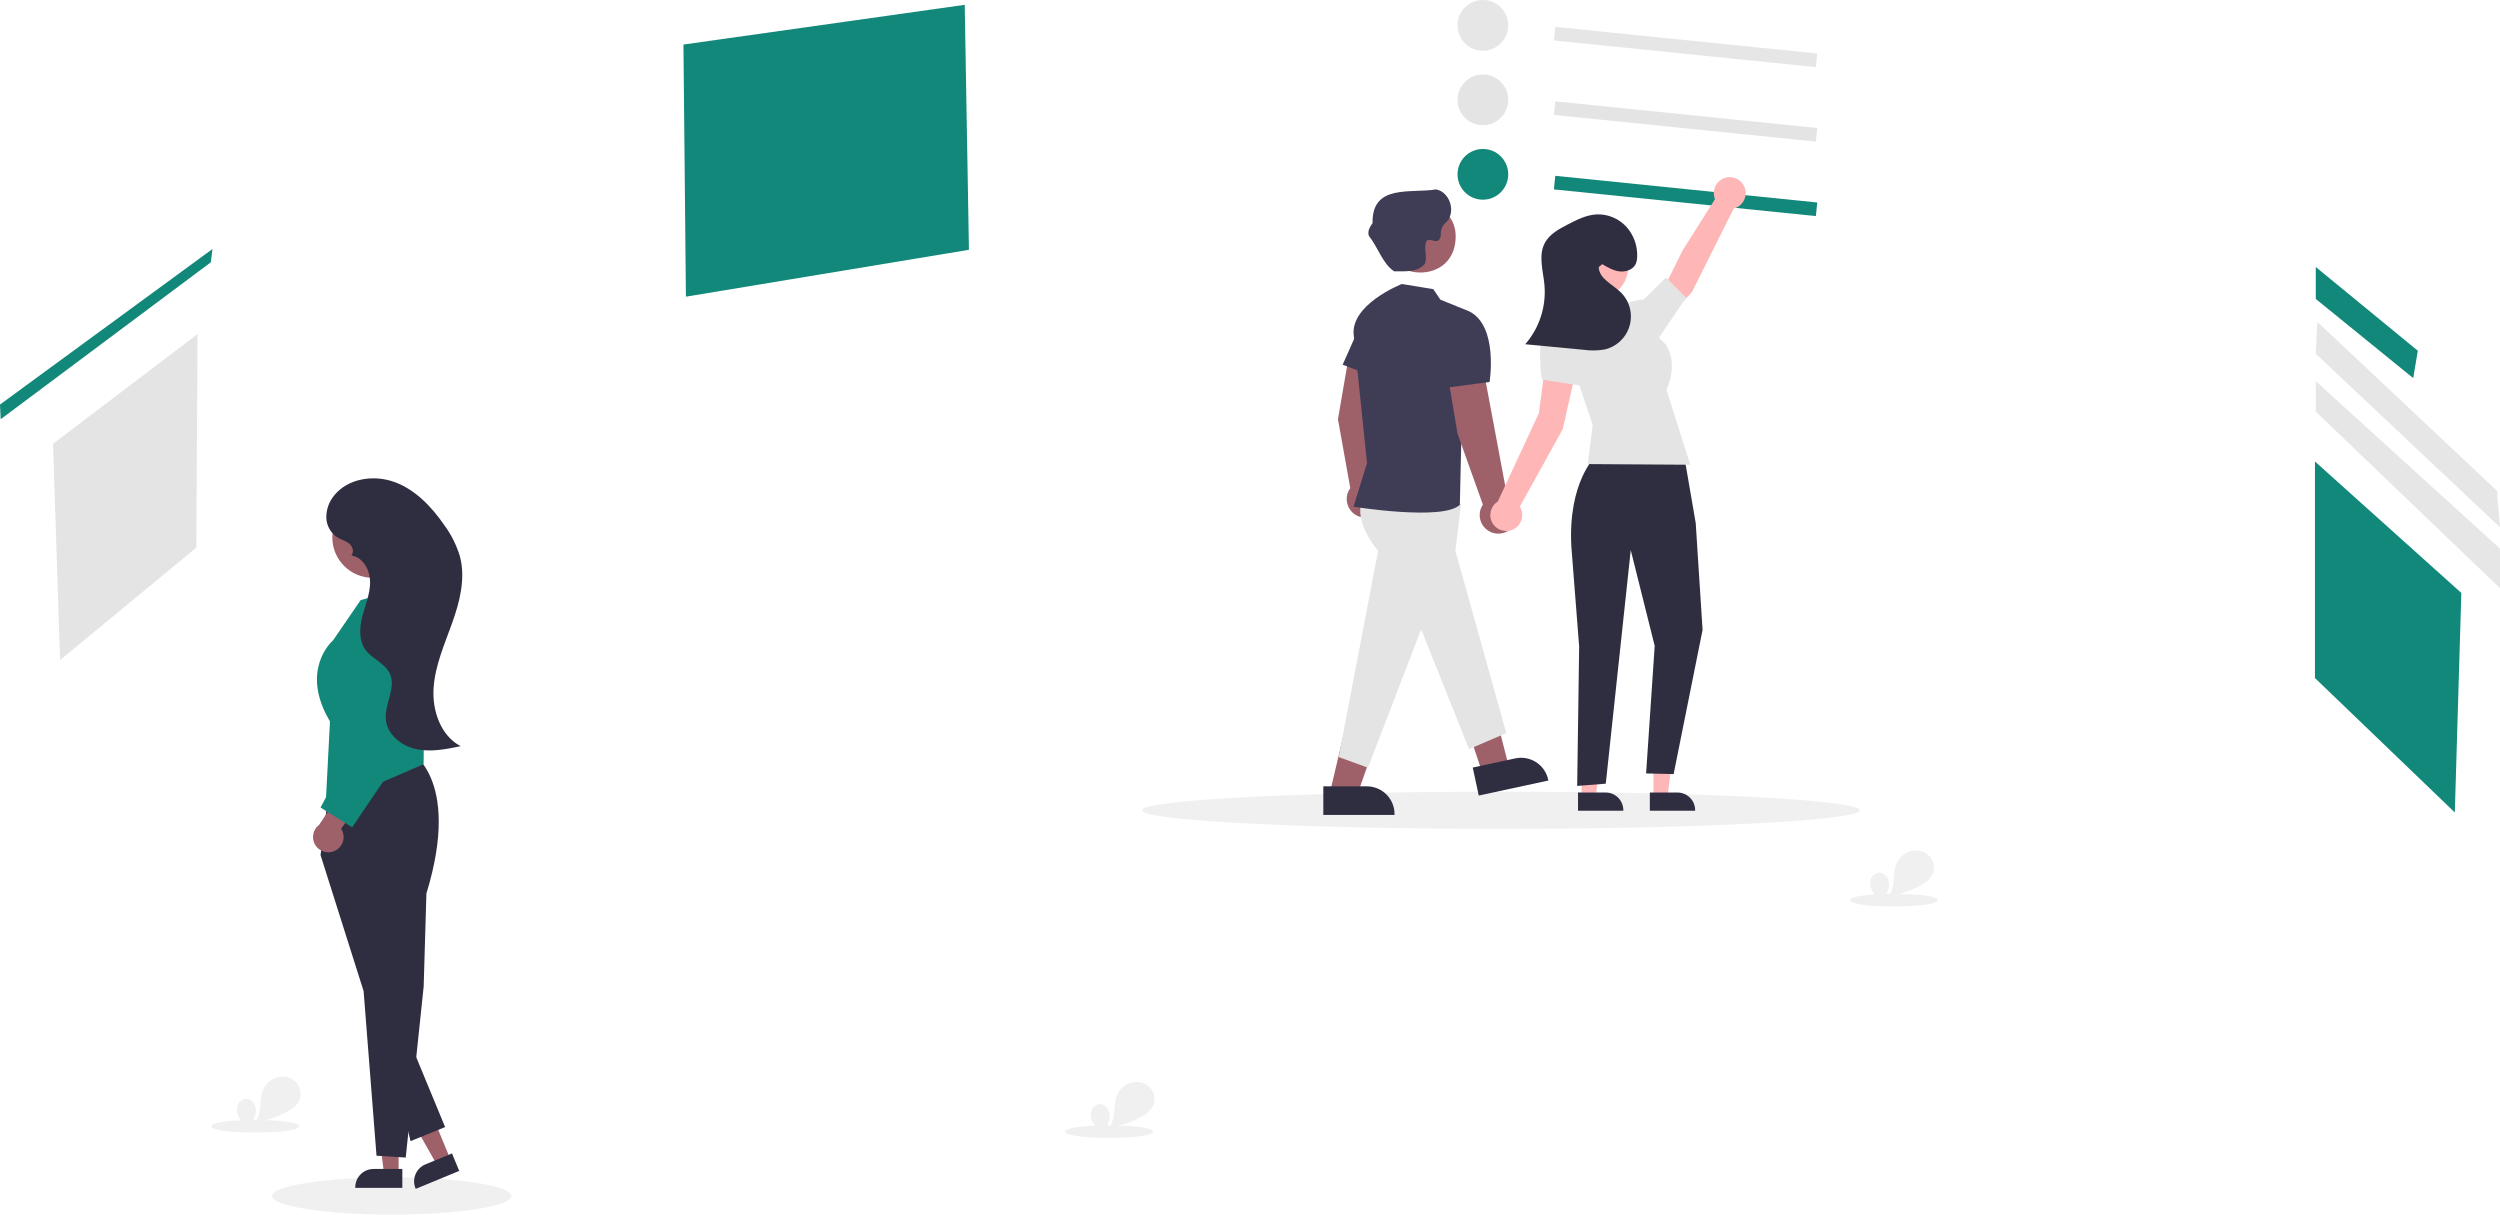
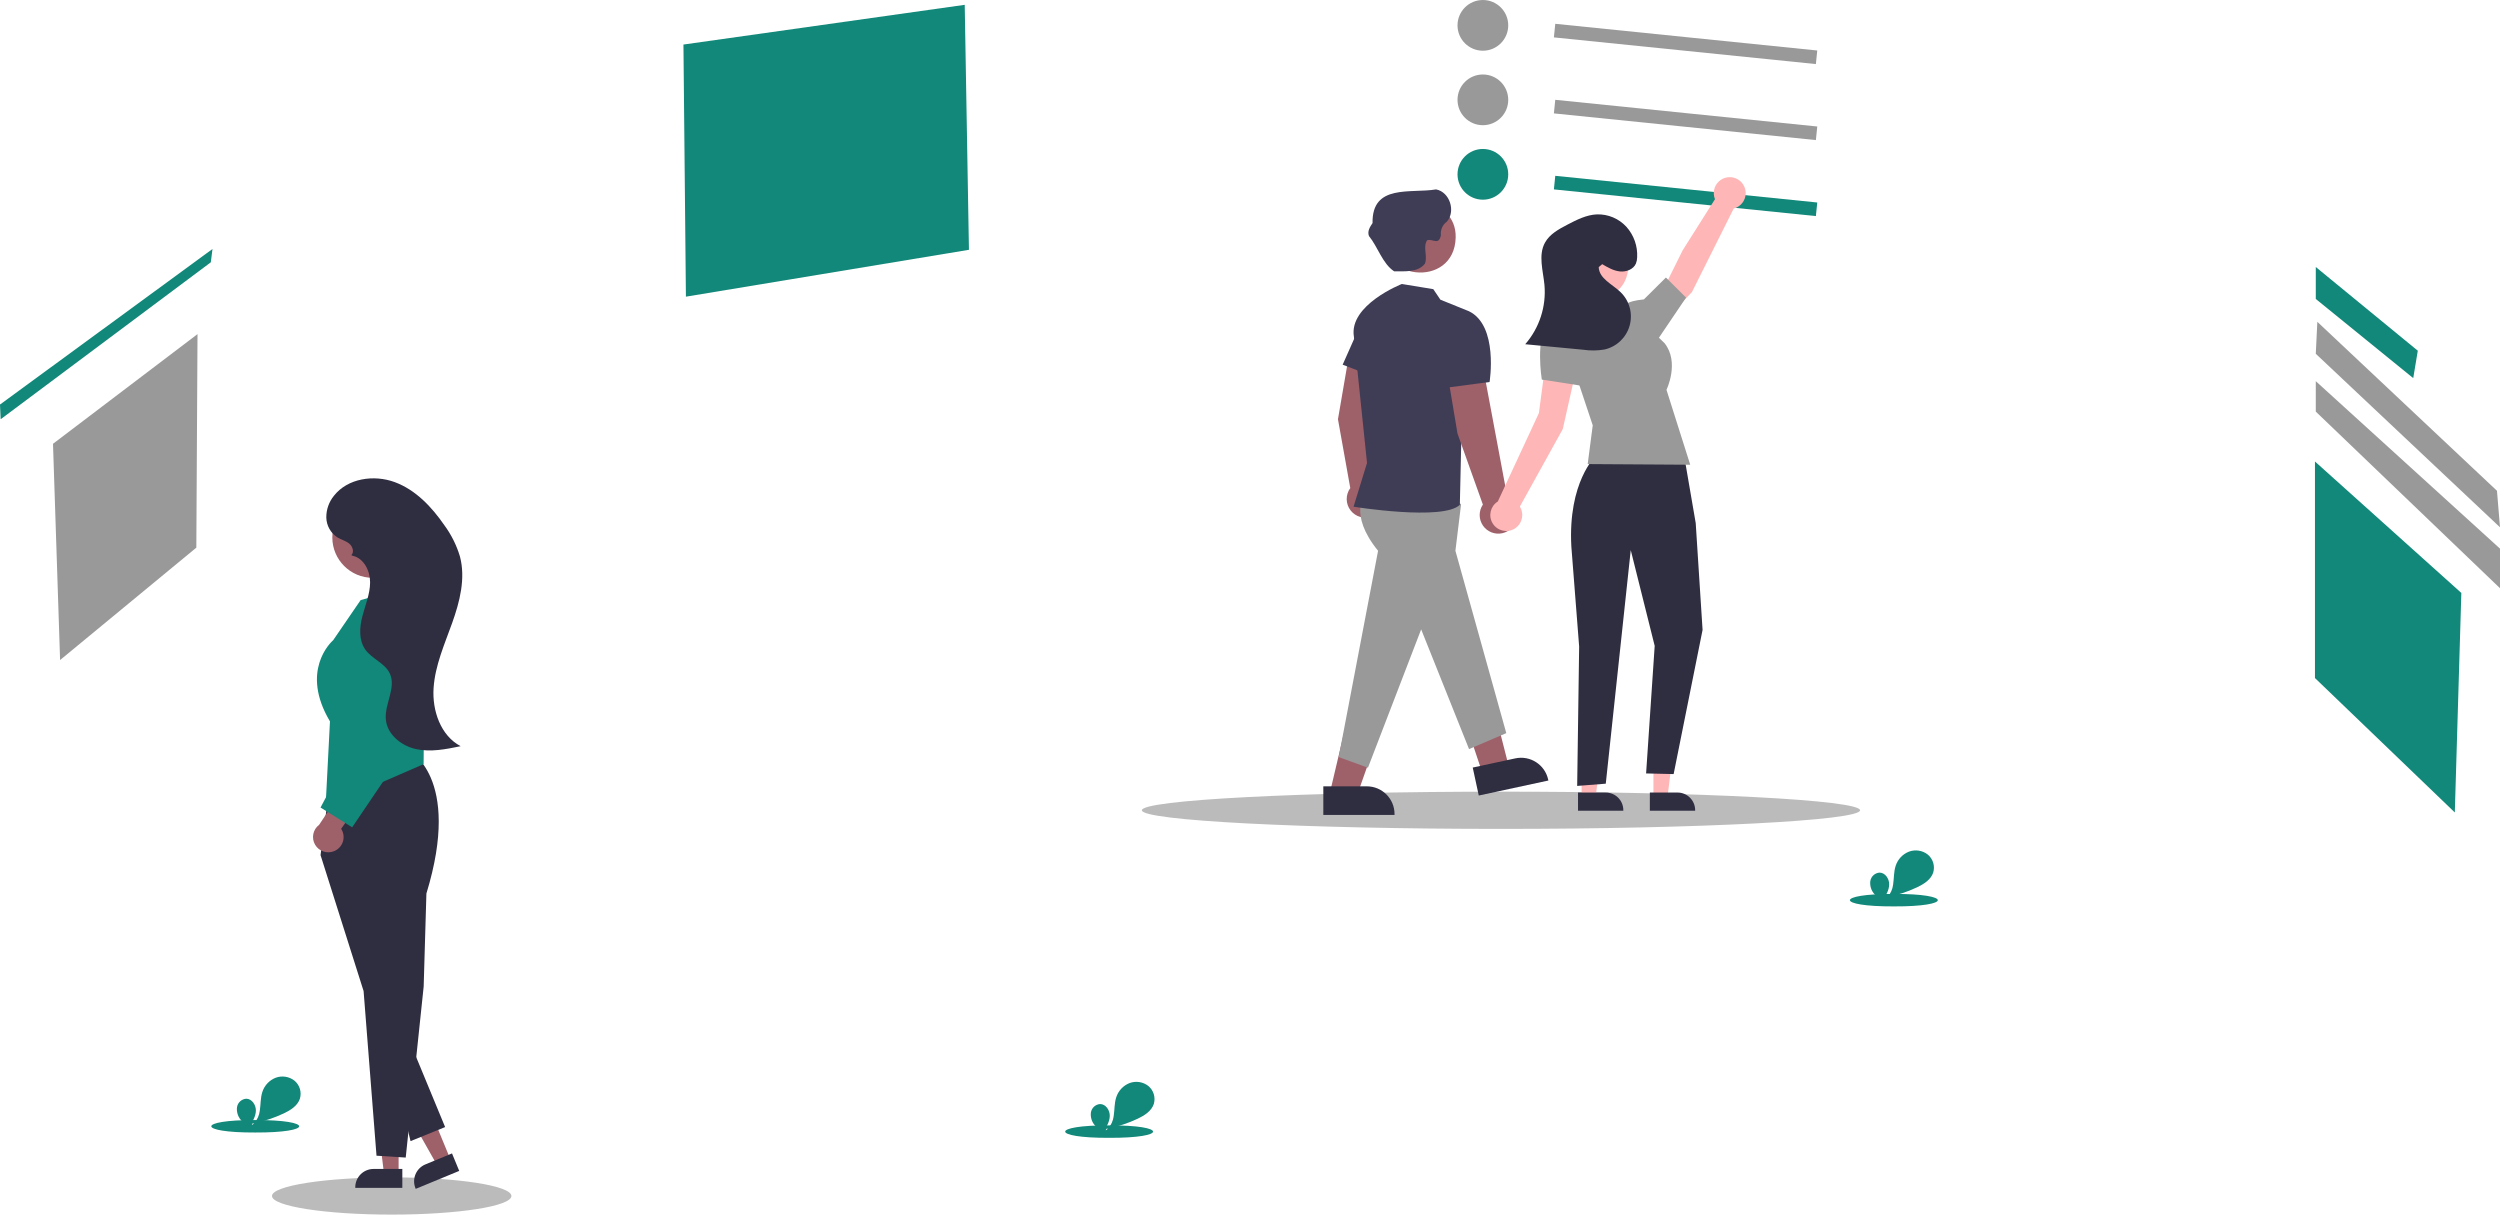
- <svg xmlns="http://www.w3.org/2000/svg" data-name="Layer 1" width="939.811" height="456.601" viewBox="0 0 939.811 456.601">
-   <ellipse cx="564.249" cy="304.601" rx="135" ry="7" fill="#f0f0f0" />
-   <ellipse cx="147.249" cy="449.601" rx="45" ry="7" fill="#f0f0f0" />
-   <rect x="761.176" y="189.864" width="5.133" height="98.998" transform="translate(318.1347 753.2232) rotate(-84.18477)" fill="#e6e6e6" />
-   <circle cx="557.449" cy="9.534" r="9.533" fill="#e6e6e6" />
-   <rect x="761.176" y="217.864" width="5.133" height="98.998" transform="translate(290.2788 778.3862) rotate(-84.18477)" fill="#e4e4e4" />
-   <circle cx="557.449" cy="37.534" r="9.533" fill="#e4e4e4" />
-   <rect x="761.176" y="245.864" width="5.133" height="98.998" transform="translate(262.4228 803.5492) rotate(-84.18477)" fill="#118879" />
-   <circle cx="557.449" cy="65.534" r="9.533" fill="#118879" />
-   <polygon points="19.924 166.829 74.249 125.601 73.806 205.874 22.589 248.125 19.924 166.829" fill="#e4e4e4" />
-   <polygon points="256.922 16.745 362.661 1.81 364.249 93.905 257.852 111.524 256.922 16.745" fill="#118879" />
-   <polygon points="870.249 173.491 870.249 254.894 922.822 305.421 925.276 222.902 870.249 173.491" fill="#118879" />
-   <g id="f1012d9b-0a3f-4e62-89ec-f75ec41b1f18" data-name="Group 123">
-     <path id="f1db56c4-d40a-4b97-925d-862f8518bc4b-277" data-name="Path 1733" d="M1000.656,322.077v12.01l36.63,29.76,1.72-10.3Z" transform="translate(-130.0944 -221.6996)" fill="#118879" />
+ <svg xmlns="http://www.w3.org/2000/svg" width="939.811" height="456.601" data-name="Layer 1">
+   <g>
+     <ellipse id="svg_1" fill="#BBBBBB" ry="7" rx="135" cy="304.601" cx="564.249" />
+     <ellipse id="svg_2" fill="#BBBBBB" ry="7" rx="45" cy="449.601" cx="147.249" />
+     <rect transform="rotate(-84.1848 1081.88 992.586)" id="svg_3" fill="#999999" height="98.998" width="5.133" y="943.087" x="1079.311" />
+     <circle id="svg_4" fill="#999999" r="9.533" cy="9.534" cx="557.449" />
+     <rect transform="rotate(-84.1848 1054.02 1045.75)" id="svg_5" fill="#999999" height="98.998" width="5.133" y="996.25" x="1051.455" />
+     <circle id="svg_6" fill="#999999" r="9.533" cy="37.534" cx="557.449" />
+     <rect id="svg_7" transform="rotate(-84.1848 262.423 803.549)" fill="#118879" height="98.998" width="5.133" y="1049.413" x="1023.599" />
+     <circle id="svg_8" fill="#118879" r="9.533" cy="65.534" cx="557.449" />
+     <polygon id="svg_9" fill="#999999" points="19.924 166.829 74.249 125.601 73.806 205.874 22.589 248.125 19.924 166.829" />
+     <polygon id="svg_10" fill="#118879" points="256.922 16.745 362.661 1.81 364.249 93.905 257.852 111.524 256.922 16.745" />
+     <polygon id="svg_11" fill="#118879" points="870.249 173.491 870.249 254.894 922.822 305.421 925.276 222.902 870.249 173.491" />
+     <g data-name="Group 123" id="f1012d9b-0a3f-4e62-89ec-f75ec41b1f18">
+       <path fill="#118879" d="m870.561,100.377l0,12.01l36.63,29.76l1.72,-10.3l-38.35,-31.47z" data-name="Path 1733" id="f1db56c4-d40a-4b97-925d-862f8518bc4b-277" />
+     </g>
+     <path fill="#999999" d="m871.141,120.977l-0.58,12.02l69.25,65.23l-1.14,-13.73l-67.53,-63.52z" data-name="Path 1735" id="a03c9d69-04e1-44a9-b627-9efaf6e70c5d-278" />
+     <path fill="#999999" d="m870.561,143.297l0,11.44l69.25,66.39l0,-14.88l-69.25,-62.95z" data-name="Path 1736" id="f49e7db1-285b-4bca-9b97-2387afac8e22-279" />
+     <polygon id="svg_12" fill="#9e616a" points="149.849 441.23 144.362 441.23 141.751 420.063 149.85 420.063 149.849 441.23" />
+     <path id="svg_13" fill="#2f2e41" d="m151.249,446.549l-17.695,-0.001l0,-0.224a6.888,6.888 0 0 1 6.887,-6.887l0,0l10.807,0l-0,7.111z" />
+     <polygon id="svg_14" fill="#9e616a" points="169.309 435.789 164.236 437.882 153.748 419.313 161.234 416.223 169.309 435.789" />
+     <path id="svg_15" fill="#2f2e41" d="m172.632,440.172l-16.356,6.75l-0.085,-0.207a6.888,6.888 0 0 1 3.739,-8.994l0,-0l9.99,-4.123l2.713,6.573z" />
+     <path id="svg_16" fill="#2f2e41" d="m153.464,282.047s20.362,9.65 6.833,53.852l-1.029,34.97l-6.748,64.288l-10.98,-0.699l-4.856,-61.888l-16.186,-51.117l3.212,-24.689l29.755,-14.716z" />
+     <path id="svg_17" fill="#118879" d="m122.388,303.287l1.656,-32.095c-11.26,-18.909 0.281,-29.712 1.219,-30.541l10.318,-15.067l9.027,-2.478a11.895,11.895 0 0 1 15.044,11.562l-0.405,52.587l-36.859,16.031z" />
+     <polygon id="svg_18" fill="#2f2e41" points="142.984 381.916 154.331 428.978 167.334 423.693 149.713 381.096 142.984 381.916" />
+     <path id="svg_19" fill="#9e616a" d="m125.683,319.934a5.71,5.71 0 0 0 2.557,-8.374l11.505,-16.293l-9.585,-0.549l-10.195,15.352a5.741,5.741 0 0 0 5.718,9.864z" />
+     <polygon id="svg_20" fill="#118879" points="129.675 241.325 134.705 276.81 120.497 303.566 132.386 311.008 152.869 280.727 144.292 237.823 129.675 241.325" />
+     <circle fill="#9e616a" r="15.18" cy="202.034" cx="140.107" data-name="Ellipse 360" id="aaba450f-0f04-490f-b553-501192395cc8" />
+     <path id="svg_21" fill="#2f2e41" d="m162.996,258.639c0.567,-8.493 4.123,-16.446 6.989,-24.461c2.866,-8.014 5.091,-16.737 2.924,-24.968a38.378,38.378 0 0 0 -5.886,-11.797c-4.742,-6.877 -10.787,-13.271 -18.621,-16.169c-7.834,-2.898 -17.707,-1.453 -22.86,5.12a12.743,12.743 0 0 0 -2.876,8.204a9.149,9.149 0 0 0 4.146,7.441c1.431,0.866 3.133,1.273 4.436,2.322c1.303,1.049 2.016,3.183 0.831,4.364l0.473,0.233c4.246,0.915 6.614,5.727 6.578,10.07s-1.802,8.455 -2.896,12.658c-1.093,4.203 -1.413,9.024 1.111,12.558c2.509,3.514 7.36,5.059 9.191,8.969c2.499,5.336 -2.03,11.444 -1.487,17.311c0.522,5.633 5.801,9.886 11.326,11.1c5.525,1.214 11.263,0.065 16.802,-1.083c-7.537,-3.954 -10.749,-13.381 -10.182,-21.874z" />
+     <path id="svg_22" fill="#9e616a" d="m514.593,180.733l0.741,-24.663l-3.292,-22.937l-4.926,0.334l-4.145,24.134l4.631,25.876a6.995,6.995 0 1 0 6.991,-2.744l-0,-0z" />
+     <polygon id="svg_23" fill="#9e616a" points="513.97 238.601 500.162 297.058 510.566 297.797 530.506 241.219 513.97 238.601" />
+     <polygon id="svg_24" fill="#9e616a" points="538.584 234.759 557.64 291.722 566.872 286.869 552.249 229.601 538.584 234.759" />
+     <path id="svg_25" fill="#999999" d="m513.252,185.697s-6.616,7.316 4.801,21.36l-14.804,77.544l11,4l20,-52l18,45l14,-6l-19.124,-68.544l2.124,-17.456l-5.287,-4.886l-30.71,0.982z" />
+     <path id="svg_26" fill="#3f3d56" d="m526.992,106.757s-20.022,7.844 -18.022,19.844l4.925,47.436l-5.066,16.451s33.784,5.426 39.962,-0.73l1.178,-52.156l2.213,-20.615l-10.701,-4.329l-2.67,-3.96l-11.82,-1.94z" />
+     <polygon id="svg_27" fill="#3f3d56" points="512.042 120.652 504.74 137.093 515.596 141.297 512.042 120.652" />
+     <path id="svg_28" fill="#9e616a" d="m566.776,187.561l-8.805,-47.004l-14.008,-1.17l3.948,23.596l9.539,26.699a7.003,7.003 0 1 0 9.327,-2.12l0,-0z" />
+     <path id="svg_29" fill="#3f3d56" d="m536.253,122.731l8.079,22.936l15.638,-2.066s3.426,-21.23 -7.787,-26.615l-15.93,5.745z" />
+     <path fill="#9e616a" d="m547.224,89.26c-0.407,19.635 -30.652,16.282 -26.644,-3.008c3.086,-15.351 27.056,-12.623 26.644,3.008z" data-name="Path 1770" id="aadf75e6-ac14-4c0d-b07b-d38ba10ebdab-280" />
+     <path fill="#3f3d56" d="m539.854,71.2c-9.482,1.616 -24.167,-2.185 -23.879,12.66c-0.973,1.454 -2.041,3.047 -1.351,4.87c3.345,4.079 5.092,10.396 9.459,13.261c3.892,-0.029 8.971,0.514 11.581,-2.881c1.109,-2.784 -0.853,-6.178 0.82,-8.79c2.193,-0.7 4.333,2.107 5.19,-1.89a5.44,5.44 0 0 1 2.23,-5.089c3.434,-3.932 1.094,-11.178 -4.05,-12.14z" data-name="Path 1784" id="e2c3cfee-80d7-4301-b109-7608295bf7e0-281" />
+     <path id="svg_30" fill="#2f2e41" d="m497.468,295.601l16.351,-0.001l0.001,0a10.421,10.421 0 0 1 10.42,10.42l0,0.339l-26.771,0.001l-0.001,-10.759z" />
+     <path id="svg_31" fill="#2f2e41" d="m553.635,288.543l15.983,-3.447l0.001,-0a10.421,10.421 0 0 1 12.382,7.99l0.071,0.331l-26.17,5.643l-2.268,-10.517z" />
+     <polygon id="svg_32" fill="#ffb6b6" points="621.563 299.657 626.846 299.657 629.359 279.281 621.562 279.281 621.563 299.657" />
+     <path id="svg_33" fill="#2f2e41" d="m620.216,297.932l10.403,-0l0,0a6.63,6.63 0 0 1 6.63,6.63l0,0.215l-17.033,0.001l-0,-6.845z" />
+     <polygon id="svg_34" fill="#ffb6b6" points="594.563 299.657 599.846 299.657 602.359 279.281 594.562 279.281 594.563 299.657" />
+     <path id="svg_35" fill="#2f2e41" d="m593.216,297.932l10.403,-0l0,0a6.63,6.63 0 0 1 6.63,6.63l0,0.215l-17.033,0.001l-0,-6.845z" />
+     <path id="svg_36" fill="#ffb6b6" d="m656.249,72.601a6,6 0 1 0 -11.549,2.279l-12.14,19.207l-7.557,15.23l6.236,5.535l4.799,-5.051l15.696,-31.393a5.997,5.997 0 0 0 4.514,-5.807z" />
+     <path id="svg_37" fill="#ffb6b6" d="m593.249,135.601l-11.899,-1.844l-2.835,21.528l-15.444,33.234a6.003,6.003 0 1 0 8.273,1.925l16.148,-29.158l5.757,-25.684z" />
+     <path id="svg_38" fill="#2f2e41" d="m599.843,171.463s-10.464,9.676 -9.134,34.007l2.931,37.587l-0.739,52.394l10.748,-0.845l9.39,-87.806l9,36l-3.231,47.956l10.353,0.24l10.878,-54.196l-2.578,-40.174l-4.331,-25.163l-33.286,0z" />
+     <path id="svg_39" fill="#999999" d="m611.039,114.8l-25,7l12.712,38.086l-1.9,14.57l38.547,0.25l-8.927,-28.162s5.01,-10.302 -0.711,-17.523l-14.72,-14.221z" />
+     <path id="svg_40" fill="#999999" d="m608.039,120.8l3,-6s-0.097,-1.508 6.952,-2.254l8.27,-8.22l7.57,7.545l-12.792,18.929l-13,-10z" />
+     <path id="svg_41" fill="#999999" d="m596.039,126.8s-9,-10 -14,-5s-2.436,20.899 -2.436,20.899l15.573,2.417l0.863,-18.316z" />
+     <path fill="#ffb6b6" d="m600.603,88.361c15.327,0.069 15.326,23.373 -0.001,23.44c-15.326,-0.069 -15.325,-23.373 0.001,-23.44z" data-name="Ellipse 358" id="bf97ead5-a8ed-4eb0-acc5-869eed05cf08-282" />
+     <path id="svg_42" fill="#2f2e41" d="m602.31,99.306c2.072,1.22 4.225,2.468 6.615,2.73s5.096,-0.744 6.055,-2.949a6.804,6.804 0 0 0 0.469,-2.396a15.93,15.93 0 0 0 -4.032,-11.415a14.446,14.446 0 0 0 -11.086,-4.687c-3.96,0.172 -7.62,2.047 -11.134,3.881c-3.232,1.687 -6.644,3.545 -8.4,6.74c-2.602,4.734 -0.705,10.53 -0.2,15.908a29.968,29.968 0 0 1 -7.225,22.29l21.807,2.066a25.524,25.524 0 0 0 7.962,-0.081a12.726,12.726 0 0 0 6.052,-21.588c-3.095,-2.98 -8.073,-5.09 -8.196,-9.385" />
+     <polygon id="svg_43" fill="#118879" points="0 152.075 79.881 93.598 79.249 98.601 0.249 157.601 0 152.075" />
+     <path fill="#118879" d="m416.95,423.058c22.026,-0.091 22.026,4.771 -0.001,4.68c-22.026,0.091 -22.026,-4.771 0.001,-4.68z" data-name="Ellipse 365" id="e675ae52-c925-4d34-8b81-f405477c3ca7-283" />
+     <path fill="#118879" d="m95.95,421.058c22.026,-0.091 22.026,4.771 -0.001,4.68c-22.026,0.091 -22.026,-4.771 0.001,-4.68z" data-name="Ellipse 365" id="e3c5ec81-3296-48b2-bdc0-fdf32bb949c4-284" />
+     <path fill="#118879" d="m711.95,336.058c22.026,-0.091 22.026,4.771 -0.001,4.68c-22.026,0.091 -22.026,-4.771 0.001,-4.68z" data-name="Ellipse 365" id="a417f11e-12d9-4890-9c52-a0b47cfebf3d-285" />
+     <path id="svg_44" fill="#118879" d="m710.191,332.505c0.045,-2.134 -1.487,-4.453 -3.621,-4.468a3.774,3.774 0 0 0 -3.469,3.167a6.174,6.174 0 0 0 1.396,4.753a18.306,18.306 0 0 0 3.8,3.379l0.377,-1.375a4.397,4.397 0 0 1 -0.835,0.41c1.148,-1.8 2.308,-3.732 2.353,-5.866z" />
+     <path id="svg_45" fill="#118879" d="m708.673,337.962a4.874,4.874 0 0 0 0.897,-0.743c-0.247,0.05 -0.49,0.115 -0.738,0.161l-0.159,0.582z" />
+     <path id="svg_46" fill="#118879" d="m724.702,321.253a7.319,7.319 0 0 0 -7.076,-1.1a8.545,8.545 0 0 0 -4.981,5.272c-0.772,2.295 -0.613,4.788 -0.988,7.18a8.571,8.571 0 0 1 -2.086,4.614a48.206,48.206 0 0 0 11.089,-3.656c2.556,-1.208 5.201,-2.872 6.087,-5.556a6.411,6.411 0 0 0 -2.045,-6.753z" />
+     <path id="svg_47" fill="#118879" d="m417.191,419.505c0.045,-2.134 -1.487,-4.453 -3.621,-4.468a3.774,3.774 0 0 0 -3.469,3.167a6.174,6.174 0 0 0 1.396,4.753a18.306,18.306 0 0 0 3.8,3.379l0.377,-1.375a4.397,4.397 0 0 1 -0.835,0.41c1.148,-1.8 2.308,-3.732 2.353,-5.866z" />
+     <path id="svg_48" fill="#f0f0f0" d="m415.673,424.962a4.874,4.874 0 0 0 0.897,-0.743c-0.247,0.05 -0.49,0.115 -0.738,0.161l-0.159,0.582z" />
+     <path id="svg_49" fill="#118879" d="m431.702,408.253a7.319,7.319 0 0 0 -7.076,-1.1a8.545,8.545 0 0 0 -4.981,5.272c-0.772,2.295 -0.613,4.788 -0.988,7.18a8.571,8.571 0 0 1 -2.086,4.614a48.206,48.206 0 0 0 11.089,-3.656c2.556,-1.208 5.201,-2.872 6.087,-5.556a6.411,6.411 0 0 0 -2.045,-6.753z" />
+     <path id="svg_50" fill="#118879" d="m96.191,417.505c0.045,-2.134 -1.487,-4.453 -3.621,-4.468a3.774,3.774 0 0 0 -3.469,3.167a6.174,6.174 0 0 0 1.396,4.753a18.306,18.306 0 0 0 3.8,3.379l0.377,-1.375a4.397,4.397 0 0 1 -0.835,0.41c1.148,-1.8 2.308,-3.732 2.353,-5.866z" />
+     <path id="svg_51" fill="#f0f0f0" d="m94.673,422.962a4.874,4.874 0 0 0 0.897,-0.743c-0.247,0.05 -0.49,0.115 -0.738,0.161l-0.159,0.582z" />
+     <path id="svg_52" fill="#118879" d="m110.702,406.253a7.319,7.319 0 0 0 -7.076,-1.1a8.545,8.545 0 0 0 -4.981,5.272c-0.772,2.295 -0.613,4.788 -0.988,7.18a8.571,8.571 0 0 1 -2.086,4.614a48.206,48.206 0 0 0 11.089,-3.656c2.556,-1.208 5.201,-2.872 6.087,-5.556a6.411,6.411 0 0 0 -2.045,-6.753z" />
+     <rect transform="rotate(-84.1848 262.423 774.977)" id="svg_53" fill="#999999" height="98.998" width="5.133" y="1020.841" x="1023.599" />
+     <rect transform="rotate(-84.1848 262.423 746.406)" id="svg_54" fill="#999999" height="98.998" width="5.133" y="992.27" x="1023.599" />
  </g>
-   <path id="a03c9d69-04e1-44a9-b627-9efaf6e70c5d-278" data-name="Path 1735" d="M1001.236,342.677l-.58,12.02,69.25,65.23-1.14-13.73Z" transform="translate(-130.0944 -221.6996)" fill="#e6e6e6" />
-   <path id="f49e7db1-285b-4bca-9b97-2387afac8e22-279" data-name="Path 1736" d="M1000.656,364.997v11.44l69.25,66.39v-14.88Z" transform="translate(-130.0944 -221.6996)" fill="#e6e6e6" />
-   <polygon points="149.849 441.23 144.362 441.23 141.751 420.063 149.85 420.063 149.849 441.23" fill="#9e616a" />
-   <path d="M281.343,668.249l-17.695-.001v-.224a6.888,6.888,0,0,1,6.887-6.887h0l10.807 0Z" transform="translate(-130.0944 -221.6996)" fill="#2f2e41" />
-   <polygon points="169.309 435.789 164.236 437.882 153.748 419.313 161.234 416.223 169.309 435.789" fill="#9e616a" />
-   <path d="M302.727,661.872,286.37,668.622l-.085-.207a6.888,6.888,0,0,1,3.739-8.994l0-0,9.99-4.123Z" transform="translate(-130.0944 -221.6996)" fill="#2f2e41" />
-   <path d="M283.559,503.746s20.362,9.65,6.833,53.852l-1.029,34.97-6.748,64.288-10.98-.699-4.856-61.888-16.186-51.117,3.212-24.689Z" transform="translate(-130.0944 -221.6996)" fill="#2f2e41" />
-   <path d="M252.482,524.987l1.656-32.095c-11.26-18.909.281-29.712,1.219-30.541l10.318-15.067,9.027-2.478a11.895,11.895,0,0,1,15.044,11.562l-.405,52.587Z" transform="translate(-130.0944 -221.6996)" fill="#118879" />
-   <polygon points="142.984 381.916 154.331 428.978 167.334 423.693 149.713 381.096 142.984 381.916" fill="#2f2e41" />
-   <path d="M255.777,541.633a5.71,5.71,0,0,0,2.557-8.374l11.505-16.293-9.585-.549-10.195,15.352a5.741,5.741,0,0,0,5.718,9.864Z" transform="translate(-130.0944 -221.6996)" fill="#9e616a" />
-   <polygon points="129.675 241.325 134.705 276.81 120.497 303.566 132.386 311.008 152.869 280.727 144.292 237.823 129.675 241.325" fill="#118879" />
-   <circle id="aaba450f-0f04-490f-b553-501192395cc8" data-name="Ellipse 360" cx="140.107" cy="202.034" r="15.18" fill="#9e616a" />
-   <path d="M293.09,480.338c.567-8.493,4.123-16.446,6.989-24.461,2.866-8.014,5.091-16.737,2.924-24.968a38.378,38.378,0,0,0-5.886-11.797c-4.742-6.877-10.787-13.271-18.621-16.169-7.834-2.898-17.707-1.453-22.86,5.12a12.743,12.743,0,0,0-2.876,8.204,9.149,9.149,0,0,0,4.146,7.441c1.431.866,3.133,1.273,4.436,2.322,1.303,1.049,2.016,3.183.831,4.364l.473.233c4.246.915,6.614,5.727,6.578,10.07s-1.802,8.455-2.896,12.658c-1.093,4.203-1.413,9.024,1.111,12.558,2.509,3.514,7.36,5.059,9.191,8.969,2.499,5.336-2.03,11.444-1.487,17.311.522,5.633,5.801,9.886,11.326,11.1,5.525,1.214,11.263.065,16.802-1.083C295.735,498.258,292.523,488.831,293.09,480.338Z" transform="translate(-130.0944 -221.6996)" fill="#2f2e41" />
-   <path d="M644.687,402.432l.741-24.663-3.292-22.937-4.926.334-4.145,24.134,4.631,25.876a6.995,6.995,0,1,0,6.991-2.744Z" transform="translate(-130.0944 -221.6996)" fill="#9e616a" />
-   <polygon points="513.97 238.601 500.162 297.058 510.566 297.797 530.506 241.219 513.97 238.601" fill="#9e616a" />
-   <polygon points="538.584 234.759 557.64 291.722 566.872 286.869 552.249 229.601 538.584 234.759" fill="#9e616a" />
-   <path d="M643.346,407.396s-6.616,7.316,4.801,21.36l-14.804,77.544,11,4,20-52,18,45,14-6-19.124-68.544,2.124-17.456-5.287-4.886Z" transform="translate(-130.0944 -221.6996)" fill="#e4e4e4" />
-   <path d="M657.086,328.456s-20.022,7.844-18.022,19.844l4.925,47.436-5.066,16.451s33.784,5.426,39.962-.73l1.178-52.156,2.213-20.615-10.701-4.329-2.67-3.96Z" transform="translate(-130.0944 -221.6996)" fill="#3f3d56" />
-   <polygon points="512.042 120.652 504.74 137.093 515.596 141.297 512.042 120.652" fill="#3f3d56" />
-   <path d="M696.87,409.26l-8.805-47.004-14.008-1.17,3.948,23.596,9.539,26.699a7.003,7.003,0,1,0,9.327-2.12Z" transform="translate(-130.0944 -221.6996)" fill="#9e616a" />
-   <path d="M666.347,344.43l8.079,22.936,15.638-2.066s3.426-21.23-7.787-26.615Z" transform="translate(-130.0944 -221.6996)" fill="#3f3d56" />
-   <path id="aadf75e6-ac14-4c0d-b07b-d38ba10ebdab-280" data-name="Path 1770" d="M677.318,310.96c-.407,19.635-30.652,16.282-26.644-3.008C653.76,292.6,677.73,295.329,677.318,310.96Z" transform="translate(-130.0944 -221.6996)" fill="#9e616a" />
-   <path id="e2c3cfee-80d7-4301-b109-7608295bf7e0-281" data-name="Path 1784" d="M669.948,292.9c-9.482,1.616-24.167-2.185-23.879,12.66-.973,1.454-2.041,3.047-1.351,4.87,3.345,4.079,5.092,10.396,9.459,13.261,3.892-.029,8.971.514,11.581-2.881,1.109-2.784-.853-6.178.82-8.79,2.193-.7,4.333,2.107,5.19-1.89a5.44,5.44,0,0,1,2.23-5.089C677.432,301.108,675.092,293.862,669.948,292.9Z" transform="translate(-130.0944 -221.6996)" fill="#3f3d56" />
-   <path d="M627.562,517.301l16.351-.001h.001a10.421,10.421,0,0,1,10.42,10.42v.339l-26.771.001Z" transform="translate(-130.0944 -221.6996)" fill="#2f2e41" />
-   <path d="M683.729,510.243l15.983-3.447.001-0a10.421,10.421,0,0,1,12.382,7.99l.071.331-26.17,5.643Z" transform="translate(-130.0944 -221.6996)" fill="#2f2e41" />
-   <polygon points="621.563 299.657 626.846 299.657 629.359 279.281 621.562 279.281 621.563 299.657" fill="#ffb6b6" />
-   <path d="M750.31,519.632l10.403-0h0a6.63,6.63,0,0,1,6.63,6.63v.215l-17.033.001Z" transform="translate(-130.0944 -221.6996)" fill="#2f2e41" />
-   <polygon points="594.563 299.657 599.846 299.657 602.359 279.281 594.562 279.281 594.563 299.657" fill="#ffb6b6" />
-   <path d="M723.31,519.632l10.403-0h0a6.63,6.63,0,0,1,6.63,6.63v.215l-17.033.001Z" transform="translate(-130.0944 -221.6996)" fill="#2f2e41" />
-   <path d="M786.344,294.3a6,6,0,1,0-11.549,2.279l-12.14,19.207-7.557,15.23,6.236,5.535,4.799-5.051,15.696-31.393A5.997,5.997,0,0,0,786.344,294.3Z" transform="translate(-130.0944 -221.6996)" fill="#ffb6b6" />
-   <path d="M723.344,357.3l-11.899-1.844-2.835,21.528-15.444,33.234a6.003,6.003,0,1,0,8.273,1.925l16.148-29.158Z" transform="translate(-130.0944 -221.6996)" fill="#ffb6b6" />
-   <path d="M729.938,393.163s-10.464,9.676-9.134,34.007l2.931,37.587-.739,52.394,10.748-.845,9.39-87.806,9,36-3.231,47.956,10.353.24,10.878-54.196-2.578-40.174L763.224,393.163Z" transform="translate(-130.0944 -221.6996)" fill="#2f2e41" />
-   <path d="M741.133,336.5l-25,7,12.712,38.086-1.9,14.57,38.547.25-8.927-28.162s5.01-10.302-.711-17.523Z" transform="translate(-130.0944 -221.6996)" fill="#e4e4e4" />
-   <path d="M738.133,342.5l3-6s-.097-1.508,6.952-2.254l8.27-8.22,7.57,7.545L751.133,352.5Z" transform="translate(-130.0944 -221.6996)" fill="#e4e4e4" />
-   <path d="M726.133,348.5s-9-10-14-5-2.436,20.899-2.436,20.899l15.573,2.417Z" transform="translate(-130.0944 -221.6996)" fill="#e4e4e4" />
-   <path id="bf97ead5-a8ed-4eb0-acc5-869eed05cf08-282" data-name="Ellipse 358" d="M730.698,310.061c15.327.069,15.326,23.373-.001,23.44C715.371,333.432,715.372,310.127,730.698,310.061Z" transform="translate(-130.0944 -221.6996)" fill="#ffb6b6" />
-   <path d="M732.404,321.006c2.072,1.22,4.225,2.468,6.615,2.73s5.096-.744,6.055-2.949a6.804,6.804,0,0,0,.469-2.396,15.93,15.93,0,0,0-4.032-11.415,14.446,14.446,0,0,0-11.086-4.687c-3.96.172-7.62,2.047-11.134,3.881-3.232,1.687-6.644,3.545-8.4,6.74-2.602,4.734-.705,10.53-.2,15.908a29.968,29.968,0,0,1-7.225,22.29l21.807,2.066a25.524,25.524,0,0,0,7.962-.081,12.726,12.726,0,0,0,6.052-21.588c-3.095-2.98-8.073-5.09-8.196-9.385" transform="translate(-130.0944 -221.6996)" fill="#2f2e41" />
-   <polygon points="0 152.075 79.881 93.598 79.249 98.601 0.249 157.601 0 152.075" fill="#118879" />
-   <path id="e675ae52-c925-4d34-8b81-f405477c3ca7-283" data-name="Ellipse 365" d="M547.044,644.758c22.026-.091,22.026,4.771-.001,4.68C525.018,649.528,525.018,644.667,547.044,644.758Z" transform="translate(-130.0944 -221.6996)" fill="#f0f0f0" />
-   <path id="e3c5ec81-3296-48b2-bdc0-fdf32bb949c4-284" data-name="Ellipse 365" d="M226.044,642.758c22.026-.091,22.026,4.771-.001,4.68C204.018,647.528,204.018,642.667,226.044,642.758Z" transform="translate(-130.0944 -221.6996)" fill="#f0f0f0" />
-   <path id="a417f11e-12d9-4890-9c52-a0b47cfebf3d-285" data-name="Ellipse 365" d="M842.044,557.758c22.026-.091,22.026,4.771-.001,4.68C820.018,562.528,820.018,557.667,842.044,557.758Z" transform="translate(-130.0944 -221.6996)" fill="#f0f0f0" />
-   <path d="M840.285,554.205c.045-2.134-1.487-4.453-3.621-4.468a3.774,3.774,0,0,0-3.469,3.167,6.174,6.174,0,0,0,1.396,4.753,18.306,18.306,0,0,0,3.8,3.379l.377-1.375a4.397,4.397,0,0,1-.835.41C839.081,558.271,840.241,556.339,840.285,554.205Z" transform="translate(-130.0944 -221.6996)" fill="#f0f0f0" />
-   <path d="M838.768,559.661a4.874,4.874,0,0,0,.897-.743c-.247.05-.49.115-.738.161Z" transform="translate(-130.0944 -221.6996)" fill="#f0f0f0" />
-   <path d="M854.796,542.953a7.319,7.319,0,0,0-7.076-1.1,8.545,8.545,0,0,0-4.981,5.272c-.772,2.295-.613,4.788-.988,7.18a8.571,8.571,0,0,1-2.086,4.614,48.206,48.206,0,0,0,11.089-3.656c2.556-1.208,5.201-2.872,6.087-5.556A6.411,6.411,0,0,0,854.796,542.953Z" transform="translate(-130.0944 -221.6996)" fill="#f0f0f0" />
-   <path d="M547.285,641.205c.045-2.134-1.487-4.453-3.621-4.468a3.774,3.774,0,0,0-3.469,3.167,6.174,6.174,0,0,0,1.396,4.753,18.306,18.306,0,0,0,3.8,3.379l.377-1.375a4.397,4.397,0,0,1-.835.41C546.081,645.271,547.241,643.339,547.285,641.205Z" transform="translate(-130.0944 -221.6996)" fill="#f0f0f0" />
-   <path d="M545.768,646.661a4.874,4.874,0,0,0,.897-.743c-.247.05-.49.115-.738.161Z" transform="translate(-130.0944 -221.6996)" fill="#f0f0f0" />
-   <path d="M561.796,629.953a7.319,7.319,0,0,0-7.076-1.1,8.545,8.545,0,0,0-4.981,5.272c-.772,2.295-.613,4.788-.988,7.18a8.571,8.571,0,0,1-2.086,4.614,48.206,48.206,0,0,0,11.089-3.656c2.556-1.208,5.201-2.872,6.087-5.556A6.411,6.411,0,0,0,561.796,629.953Z" transform="translate(-130.0944 -221.6996)" fill="#f0f0f0" />
-   <path d="M226.285,639.205c.045-2.134-1.487-4.453-3.621-4.468a3.774,3.774,0,0,0-3.469,3.167,6.174,6.174,0,0,0,1.396,4.753,18.306,18.306,0,0,0,3.8,3.379l.377-1.375a4.397,4.397,0,0,1-.835.41C225.081,643.271,226.241,641.339,226.285,639.205Z" transform="translate(-130.0944 -221.6996)" fill="#f0f0f0" />
-   <path d="M224.768,644.661a4.874,4.874,0,0,0,.897-.743c-.247.05-.49.115-.738.161Z" transform="translate(-130.0944 -221.6996)" fill="#f0f0f0" />
-   <path d="M240.796,627.953a7.319,7.319,0,0,0-7.076-1.1,8.545,8.545,0,0,0-4.981,5.272c-.772,2.295-.613,4.788-.988,7.18a8.571,8.571,0,0,1-2.086,4.614,48.206,48.206,0,0,0,11.089-3.656c2.556-1.208,5.201-2.872,6.087-5.556A6.411,6.411,0,0,0,240.796,627.953Z" transform="translate(-130.0944 -221.6996)" fill="#f0f0f0" />
</svg>
